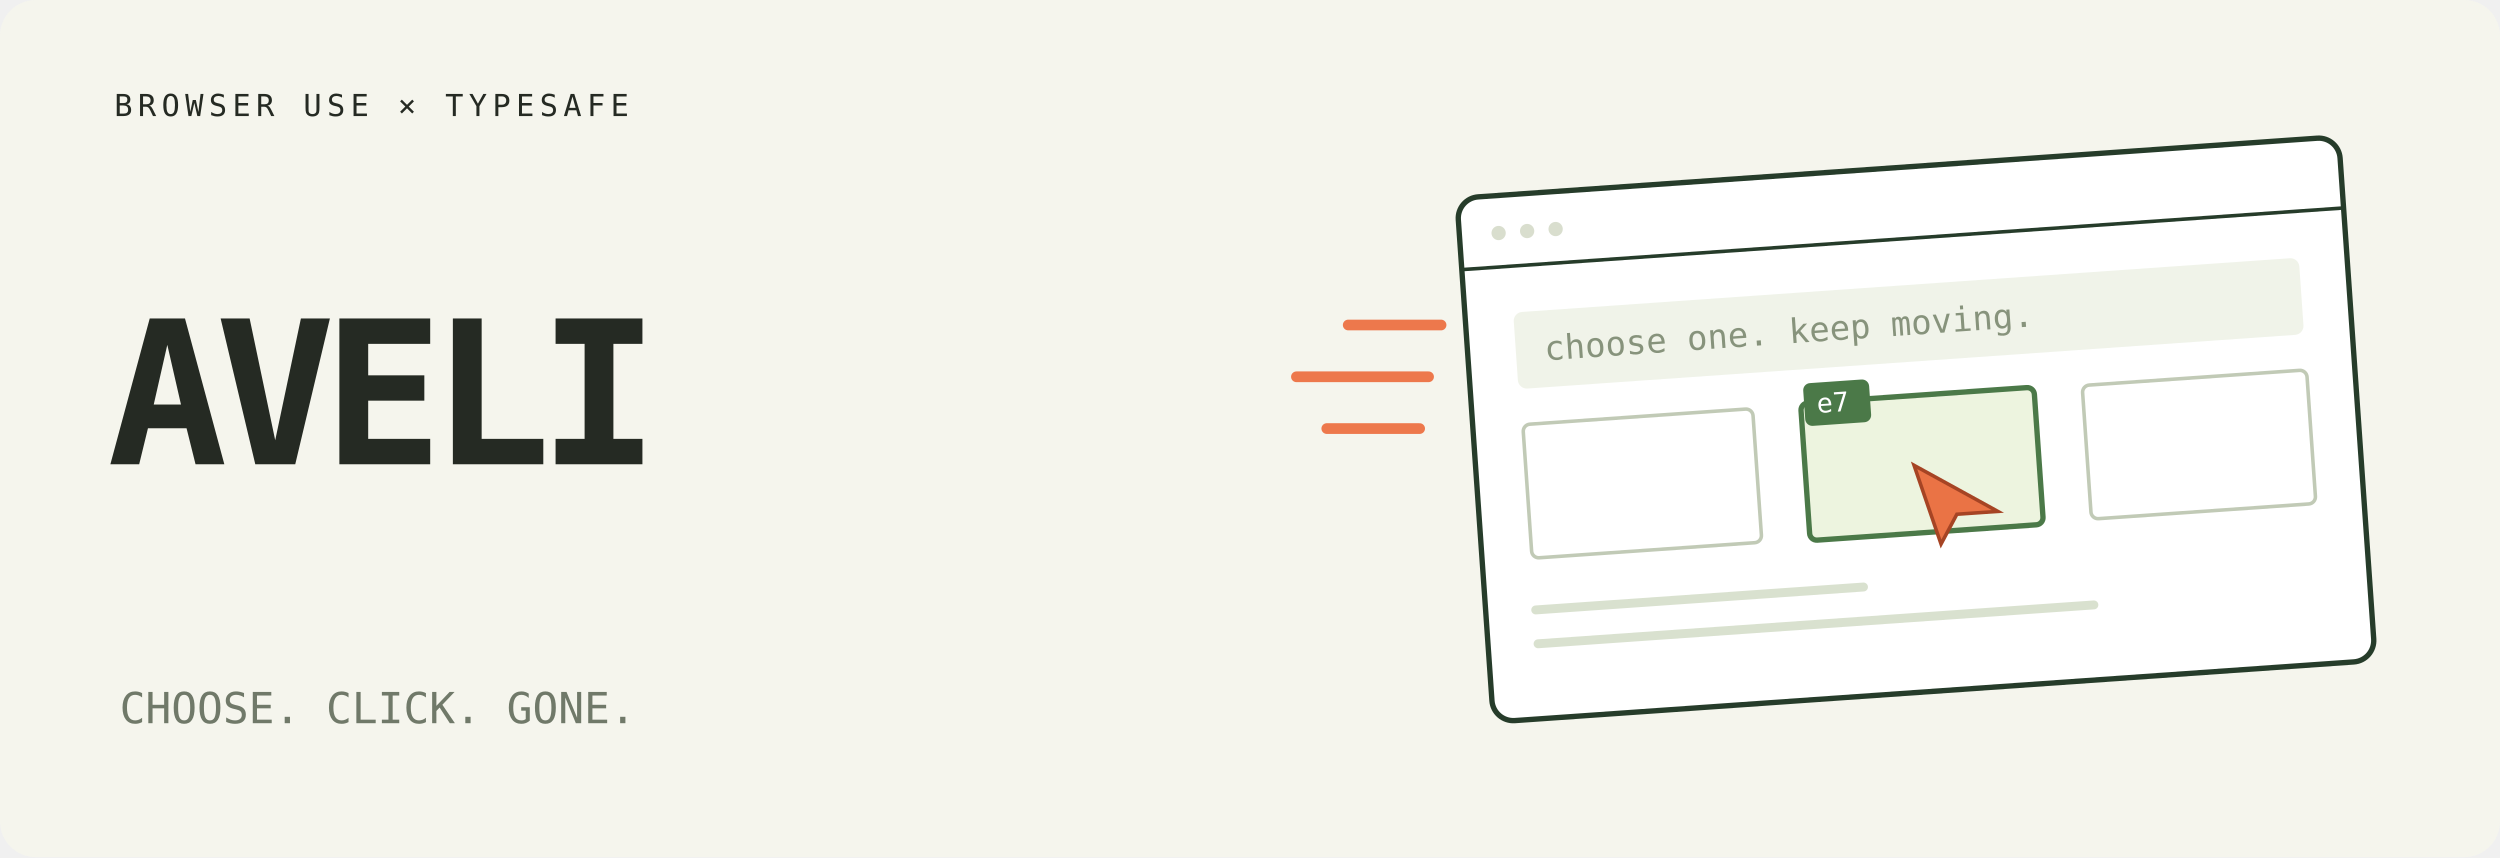
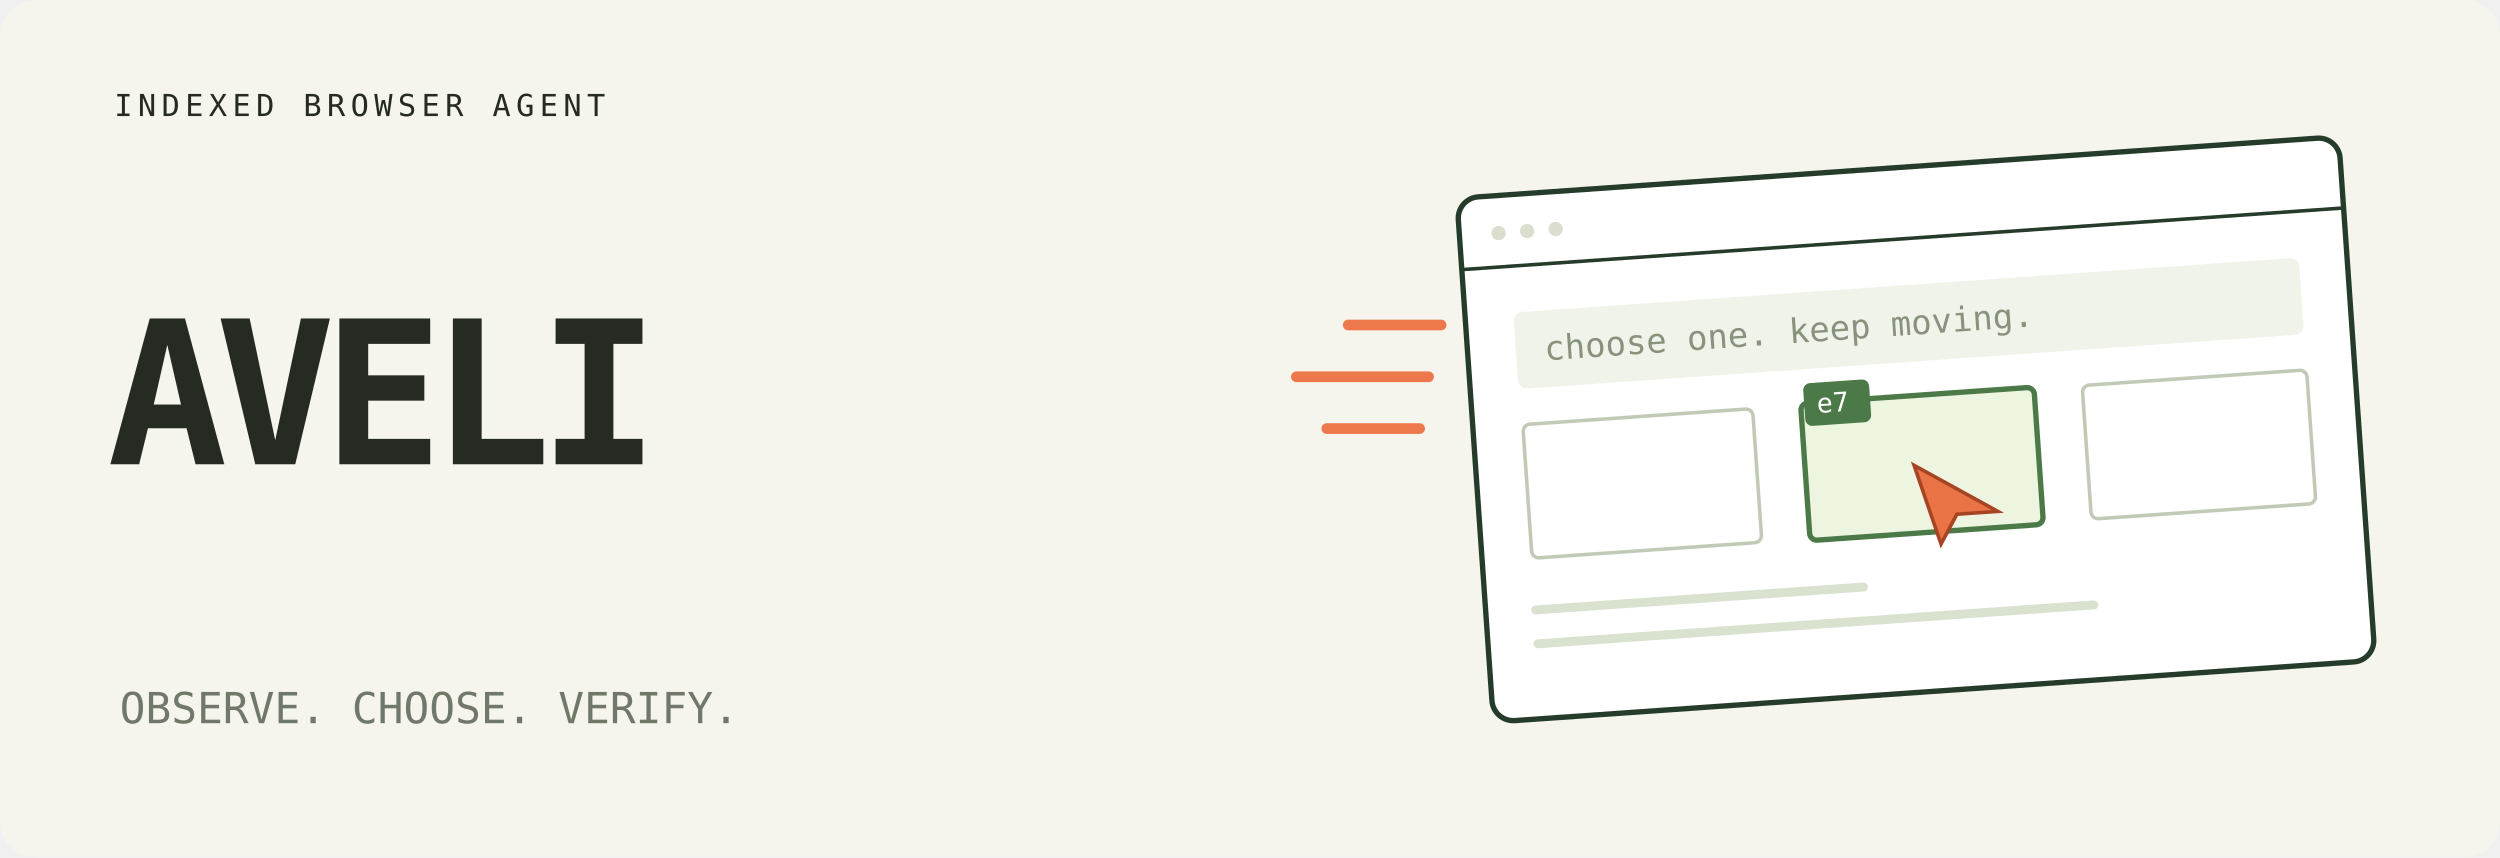
<svg xmlns="http://www.w3.org/2000/svg" width="1400" height="480" viewBox="0 0 1400 480">
  <rect width="1400" height="480" rx="20" fill="#f5f5ed" />
  <g fill="#252a23" font-family="ui-monospace,SFMono-Regular,Menlo,monospace">
-     <text x="64" y="65" font-size="17" letter-spacing="3">BROWSER USE × TYPESAFE</text>
+     <text x="64" y="65" font-size="17" letter-spacing="3">INDEXED BROWSER AGENT</text>
    <text x="60" y="260" font-size="112" font-weight="650" letter-spacing="-7">AVELI</text>
-     <text x="67" y="405" font-size="24" fill="#707969">CHOOSE. CLICK. GONE.</text>
+     <text x="67" y="405" font-size="24" fill="#707969">OBSERVE. CHOOSE. VERIFY.</text>
  </g>
  <g transform="translate(825 94) rotate(-4 240 140)">
    <rect x="0" y="0" width="495" height="294" rx="12" fill="#fff" stroke="#263c2a" stroke-width="3" />
    <path d="M0 40H495" stroke="#263c2a" stroke-width="2" />
    <circle cx="22" cy="21" r="4" fill="#d9dece" />
    <circle cx="38" cy="21" r="4" fill="#d9dece" />
    <circle cx="54" cy="21" r="4" fill="#d9dece" />
    <rect x="27" y="66" width="441" height="43" rx="5" fill="#f0f3e9" />
    <text x="43" y="94" font-family="monospace" font-size="19" fill="#87937c">choose one. keep moving.</text>
    <g fill="none" stroke="#c1cab6" stroke-width="2">
      <rect x="28" y="129" width="129" height="75" rx="4" />
      <rect x="185" y="129" width="129" height="75" rx="4" />
      <rect x="342" y="129" width="126" height="75" rx="4" />
    </g>
    <rect x="184" y="128" width="131" height="77" rx="4" fill="#edf4df" stroke="#4b7948" stroke-width="3" />
    <rect x="186" y="117" width="37" height="24" rx="4" fill="#4b7948" />
    <text x="193" y="134" font-family="monospace" font-size="15" fill="#fff">e7</text>
    <path d="M245 167L257 212L267 196L290 196Z" fill="#ea7345" stroke="#a64424" stroke-width="2" />
    <path d="M28 233H212M28 252H340" stroke="#d9e1cf" stroke-width="5" stroke-linecap="round" />
  </g>
  <g fill="none" stroke="#ed784c" stroke-linecap="round">
    <path d="M755 182H807M726 211H800M743 240H795" stroke-width="6" />
  </g>
</svg>
